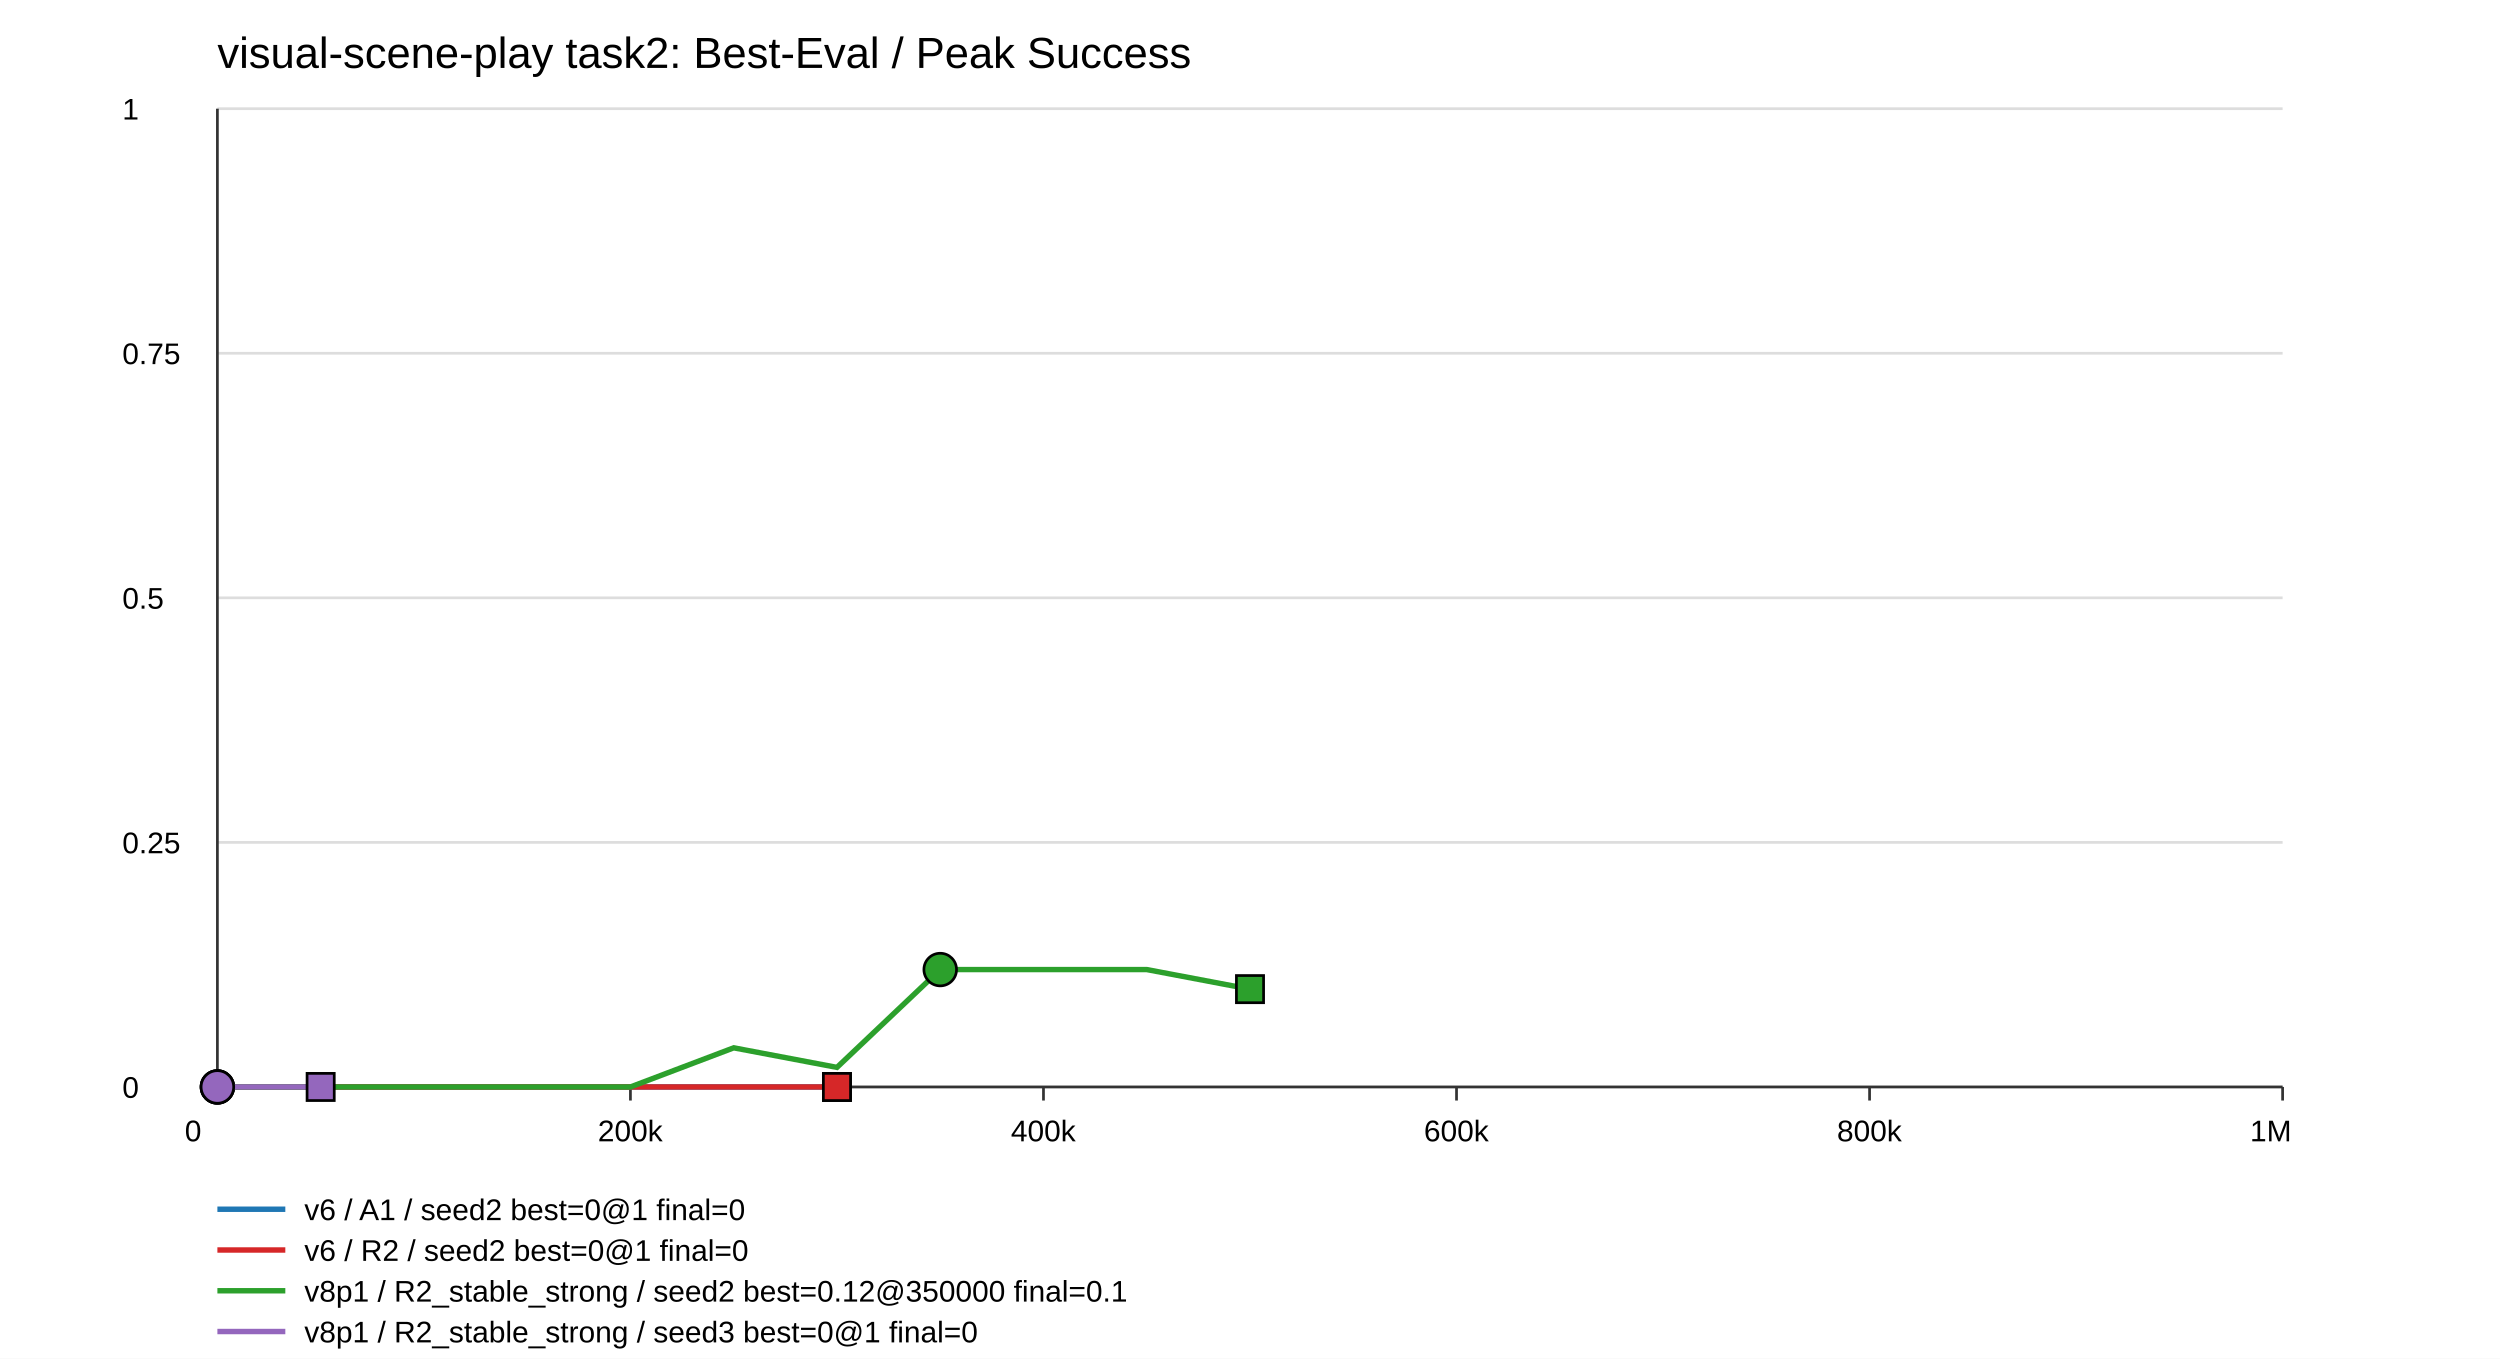
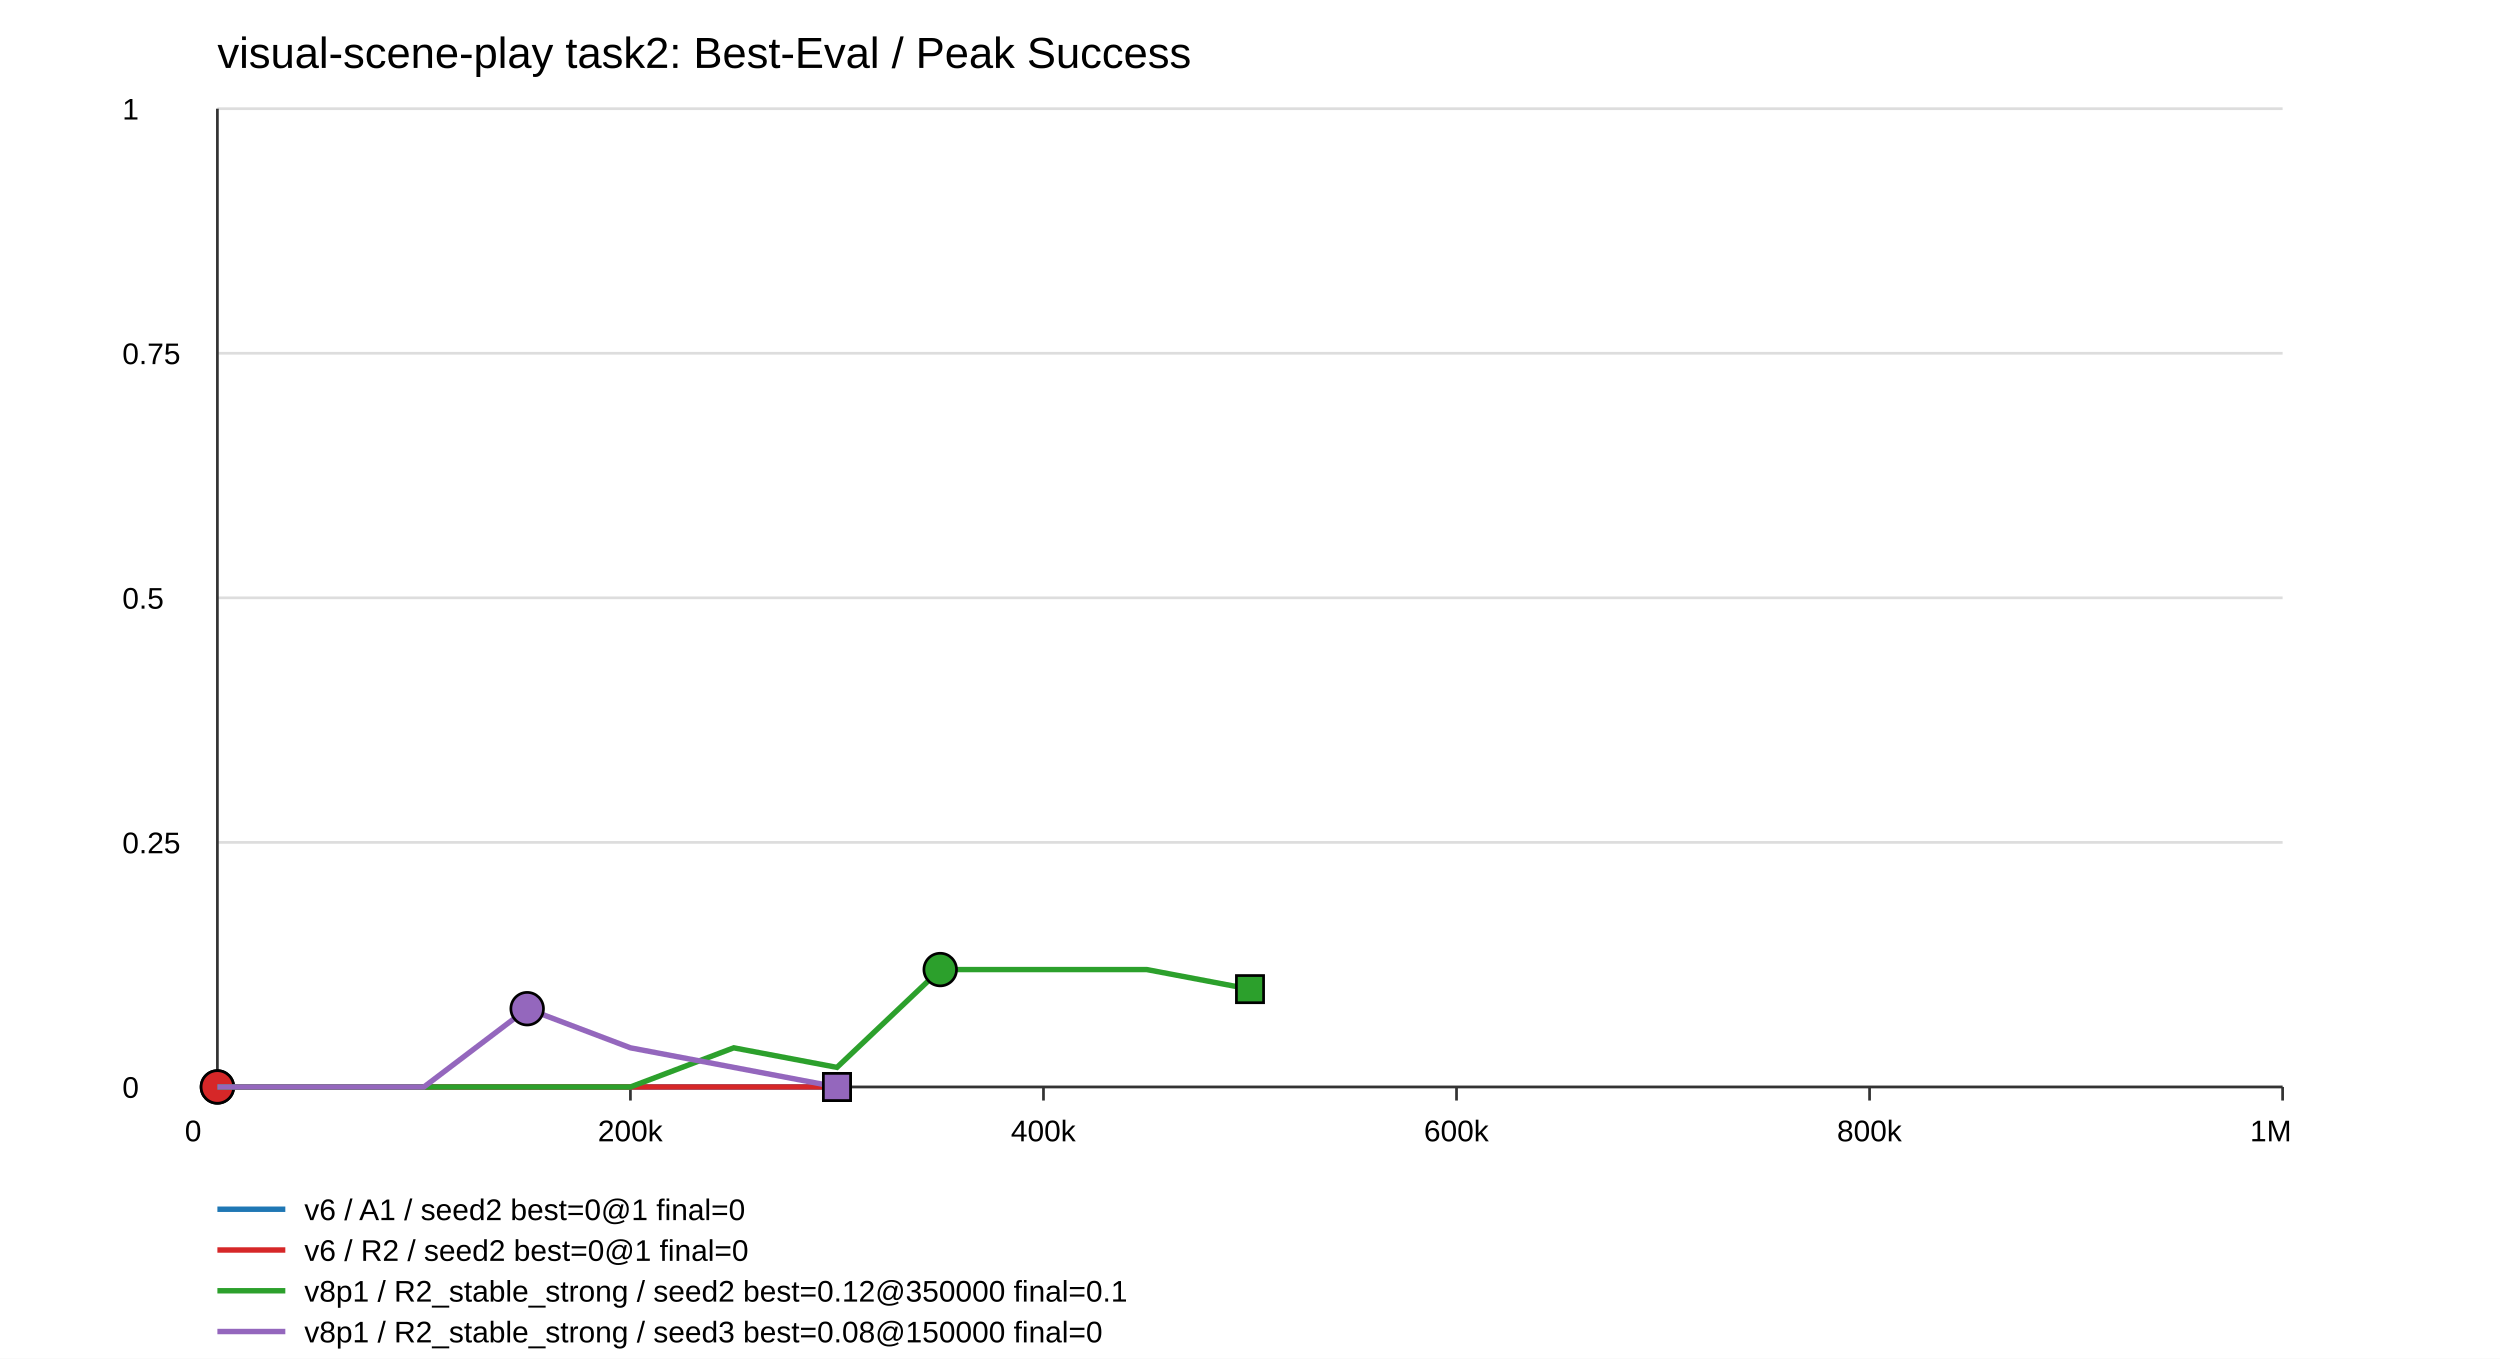
<svg xmlns="http://www.w3.org/2000/svg" width="920" height="500" viewBox="0 0 920 500">
  <rect width="100%" height="100%" fill="white" />
  <text x="80" y="25" font-family="Arial" font-size="16">visual-scene-play task2: Best-Eval / Peak Success</text>
  <line x1="80" y1="400.0" x2="840" y2="400.0" stroke="#ddd" />
  <text x="45" y="404.0" font-family="Arial" font-size="11">0</text>
  <line x1="80" y1="310.0" x2="840" y2="310.0" stroke="#ddd" />
  <text x="45" y="314.0" font-family="Arial" font-size="11">0.25</text>
  <line x1="80" y1="220.0" x2="840" y2="220.0" stroke="#ddd" />
  <text x="45" y="224.0" font-family="Arial" font-size="11">0.5</text>
  <line x1="80" y1="130.0" x2="840" y2="130.0" stroke="#ddd" />
  <text x="45" y="134.0" font-family="Arial" font-size="11">0.75</text>
  <line x1="80" y1="40.0" x2="840" y2="40.0" stroke="#ddd" />
  <text x="45" y="44.0" font-family="Arial" font-size="11">1</text>
  <line x1="80" y1="400" x2="840" y2="400" stroke="#333" />
  <line x1="80" y1="40" x2="80" y2="400" stroke="#333" />
  <line x1="80.0" y1="400" x2="80.0" y2="405" stroke="#333" />
  <text x="68.0" y="420" font-family="Arial" font-size="11">0</text>
  <line x1="232.0" y1="400" x2="232.0" y2="405" stroke="#333" />
  <text x="220.0" y="420" font-family="Arial" font-size="11">200k</text>
  <line x1="384.0" y1="400" x2="384.0" y2="405" stroke="#333" />
  <text x="372.0" y="420" font-family="Arial" font-size="11">400k</text>
  <line x1="536.0" y1="400" x2="536.0" y2="405" stroke="#333" />
  <text x="524.0" y="420" font-family="Arial" font-size="11">600k</text>
  <line x1="688.0" y1="400" x2="688.0" y2="405" stroke="#333" />
  <text x="676.0" y="420" font-family="Arial" font-size="11">800k</text>
  <line x1="840.0" y1="400" x2="840.0" y2="405" stroke="#333" />
  <text x="828.0" y="420" font-family="Arial" font-size="11">1M</text>
  <polyline points="80.0,400.0 118.0,400.0 156.0,400.0 194.0,400.0 232.0,400.0 270.0,400.0 308.0,400.0" fill="none" stroke="#1f77b4" stroke-width="2" />
  <circle cx="80.0" cy="400.0" r="6" fill="#1f77b4" stroke="black" />
  <rect x="303.0" y="395.0" width="10" height="10" fill="#1f77b4" stroke="black" />
  <line x1="80" y1="445" x2="105" y2="445" stroke="#1f77b4" stroke-width="2" />
  <text x="112" y="449" font-family="Arial" font-size="11">v6 / A1 / seed2 best=0@1 final=0</text>
  <polyline points="80.0,400.0 118.0,400.0 156.0,400.0 194.0,400.0 232.0,400.0 270.0,400.0 308.0,400.0" fill="none" stroke="#d62728" stroke-width="2" />
  <circle cx="80.0" cy="400.0" r="6" fill="#d62728" stroke="black" />
  <rect x="303.0" y="395.0" width="10" height="10" fill="#d62728" stroke="black" />
  <line x1="80" y1="460" x2="105" y2="460" stroke="#d62728" stroke-width="2" />
  <text x="112" y="464" font-family="Arial" font-size="11">v6 / R2 / seed2 best=0@1 final=0</text>
  <polyline points="80.0,400.0 118.0,400.0 156.0,400.0 194.0,400.0 232.0,400.0 270.0,385.6 308.0,392.8 346.0,356.8 384.0,356.8 422.0,356.8 460.0,364.0" fill="none" stroke="#2ca02c" stroke-width="2" />
  <circle cx="346.0" cy="356.8" r="6" fill="#2ca02c" stroke="black" />
  <rect x="455.0" y="359.0" width="10" height="10" fill="#2ca02c" stroke="black" />
  <line x1="80" y1="475" x2="105" y2="475" stroke="#2ca02c" stroke-width="2" />
  <text x="112" y="479" font-family="Arial" font-size="11">v8p1 / R2_stable_strong / seed2 best=0.12@350000 final=0.1</text>
-   <polyline points="80.0,400.0 118.0,400.0" fill="none" stroke="#9467bd" stroke-width="2" />
-   <circle cx="80.0" cy="400.0" r="6" fill="#9467bd" stroke="black" />
-   <rect x="113.0" y="395.0" width="10" height="10" fill="#9467bd" stroke="black" />
+   <polyline points="80.0,400.0 118.0,400.0 156.0,400.0 194.0,371.2 232.0,385.6 270.0,392.8 308.0,400.0" fill="none" stroke="#9467bd" stroke-width="2" />
+   <circle cx="194.0" cy="371.2" r="6" fill="#9467bd" stroke="black" />
+   <rect x="303.0" y="395.0" width="10" height="10" fill="#9467bd" stroke="black" />
  <line x1="80" y1="490" x2="105" y2="490" stroke="#9467bd" stroke-width="2" />
-   <text x="112" y="494" font-family="Arial" font-size="11">v8p1 / R2_stable_strong / seed3 best=0@1 final=0</text>
+   <text x="112" y="494" font-family="Arial" font-size="11">v8p1 / R2_stable_strong / seed3 best=0.08@150000 final=0</text>
</svg>
